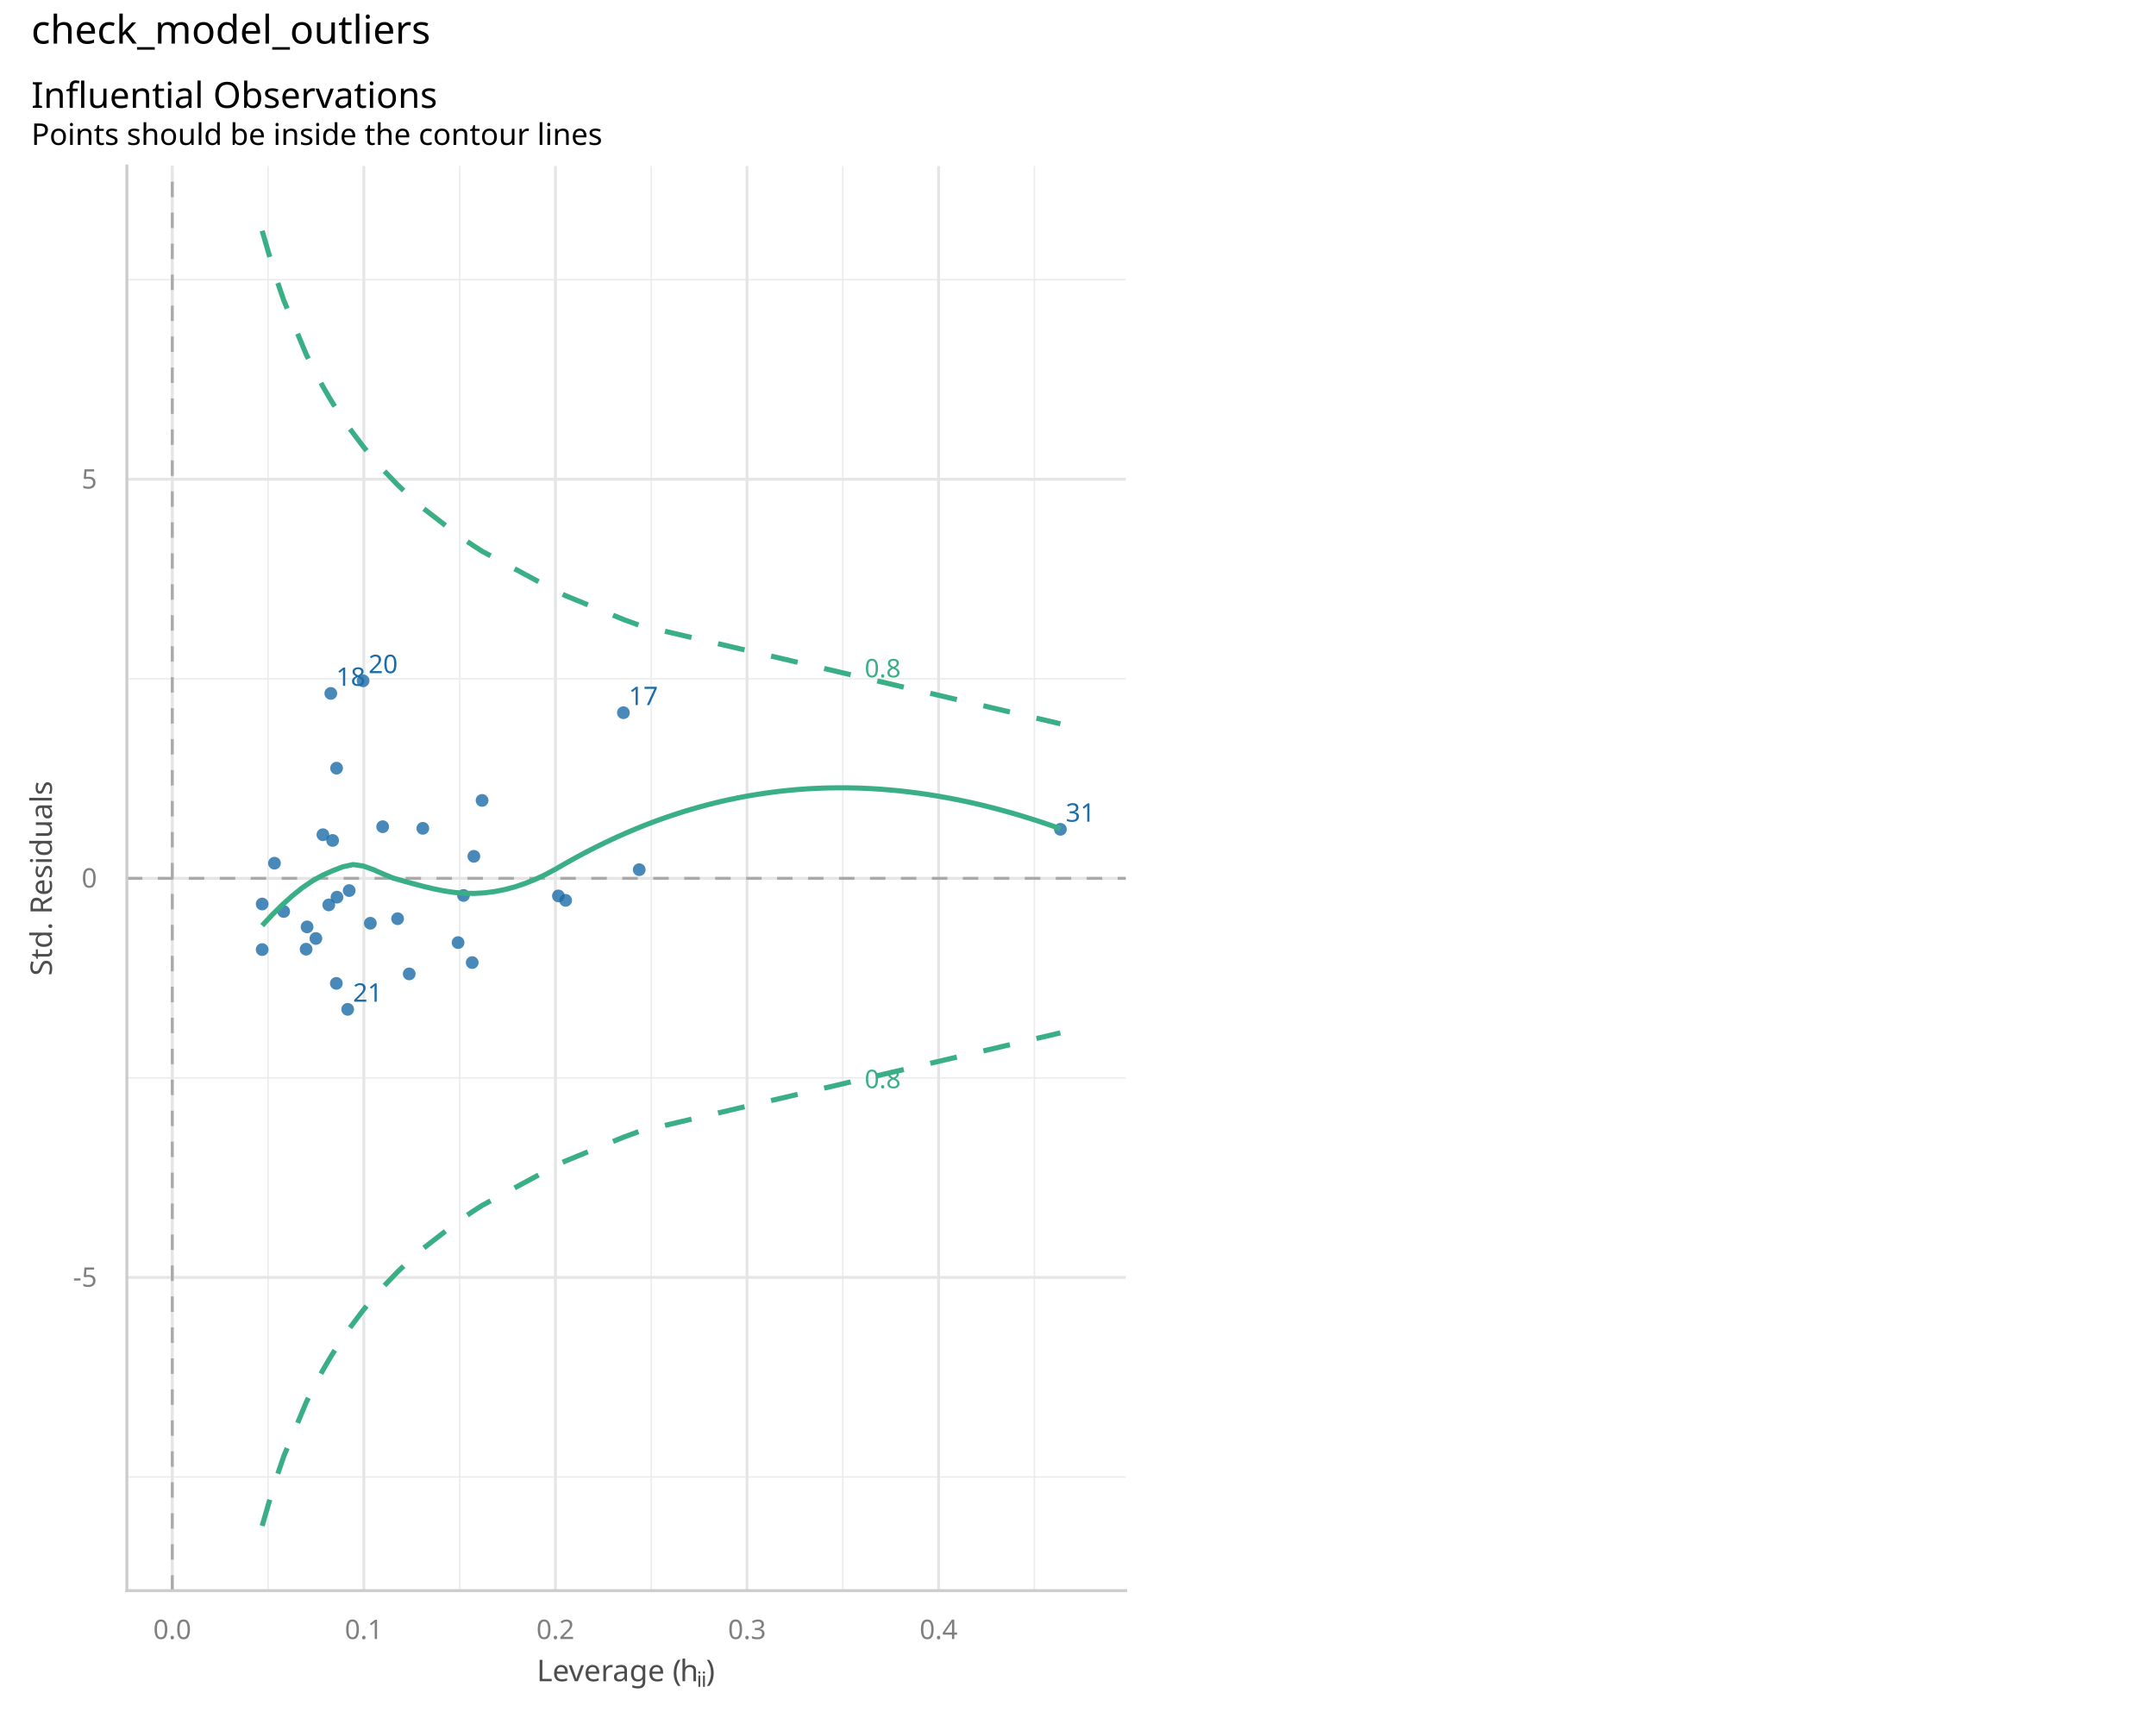
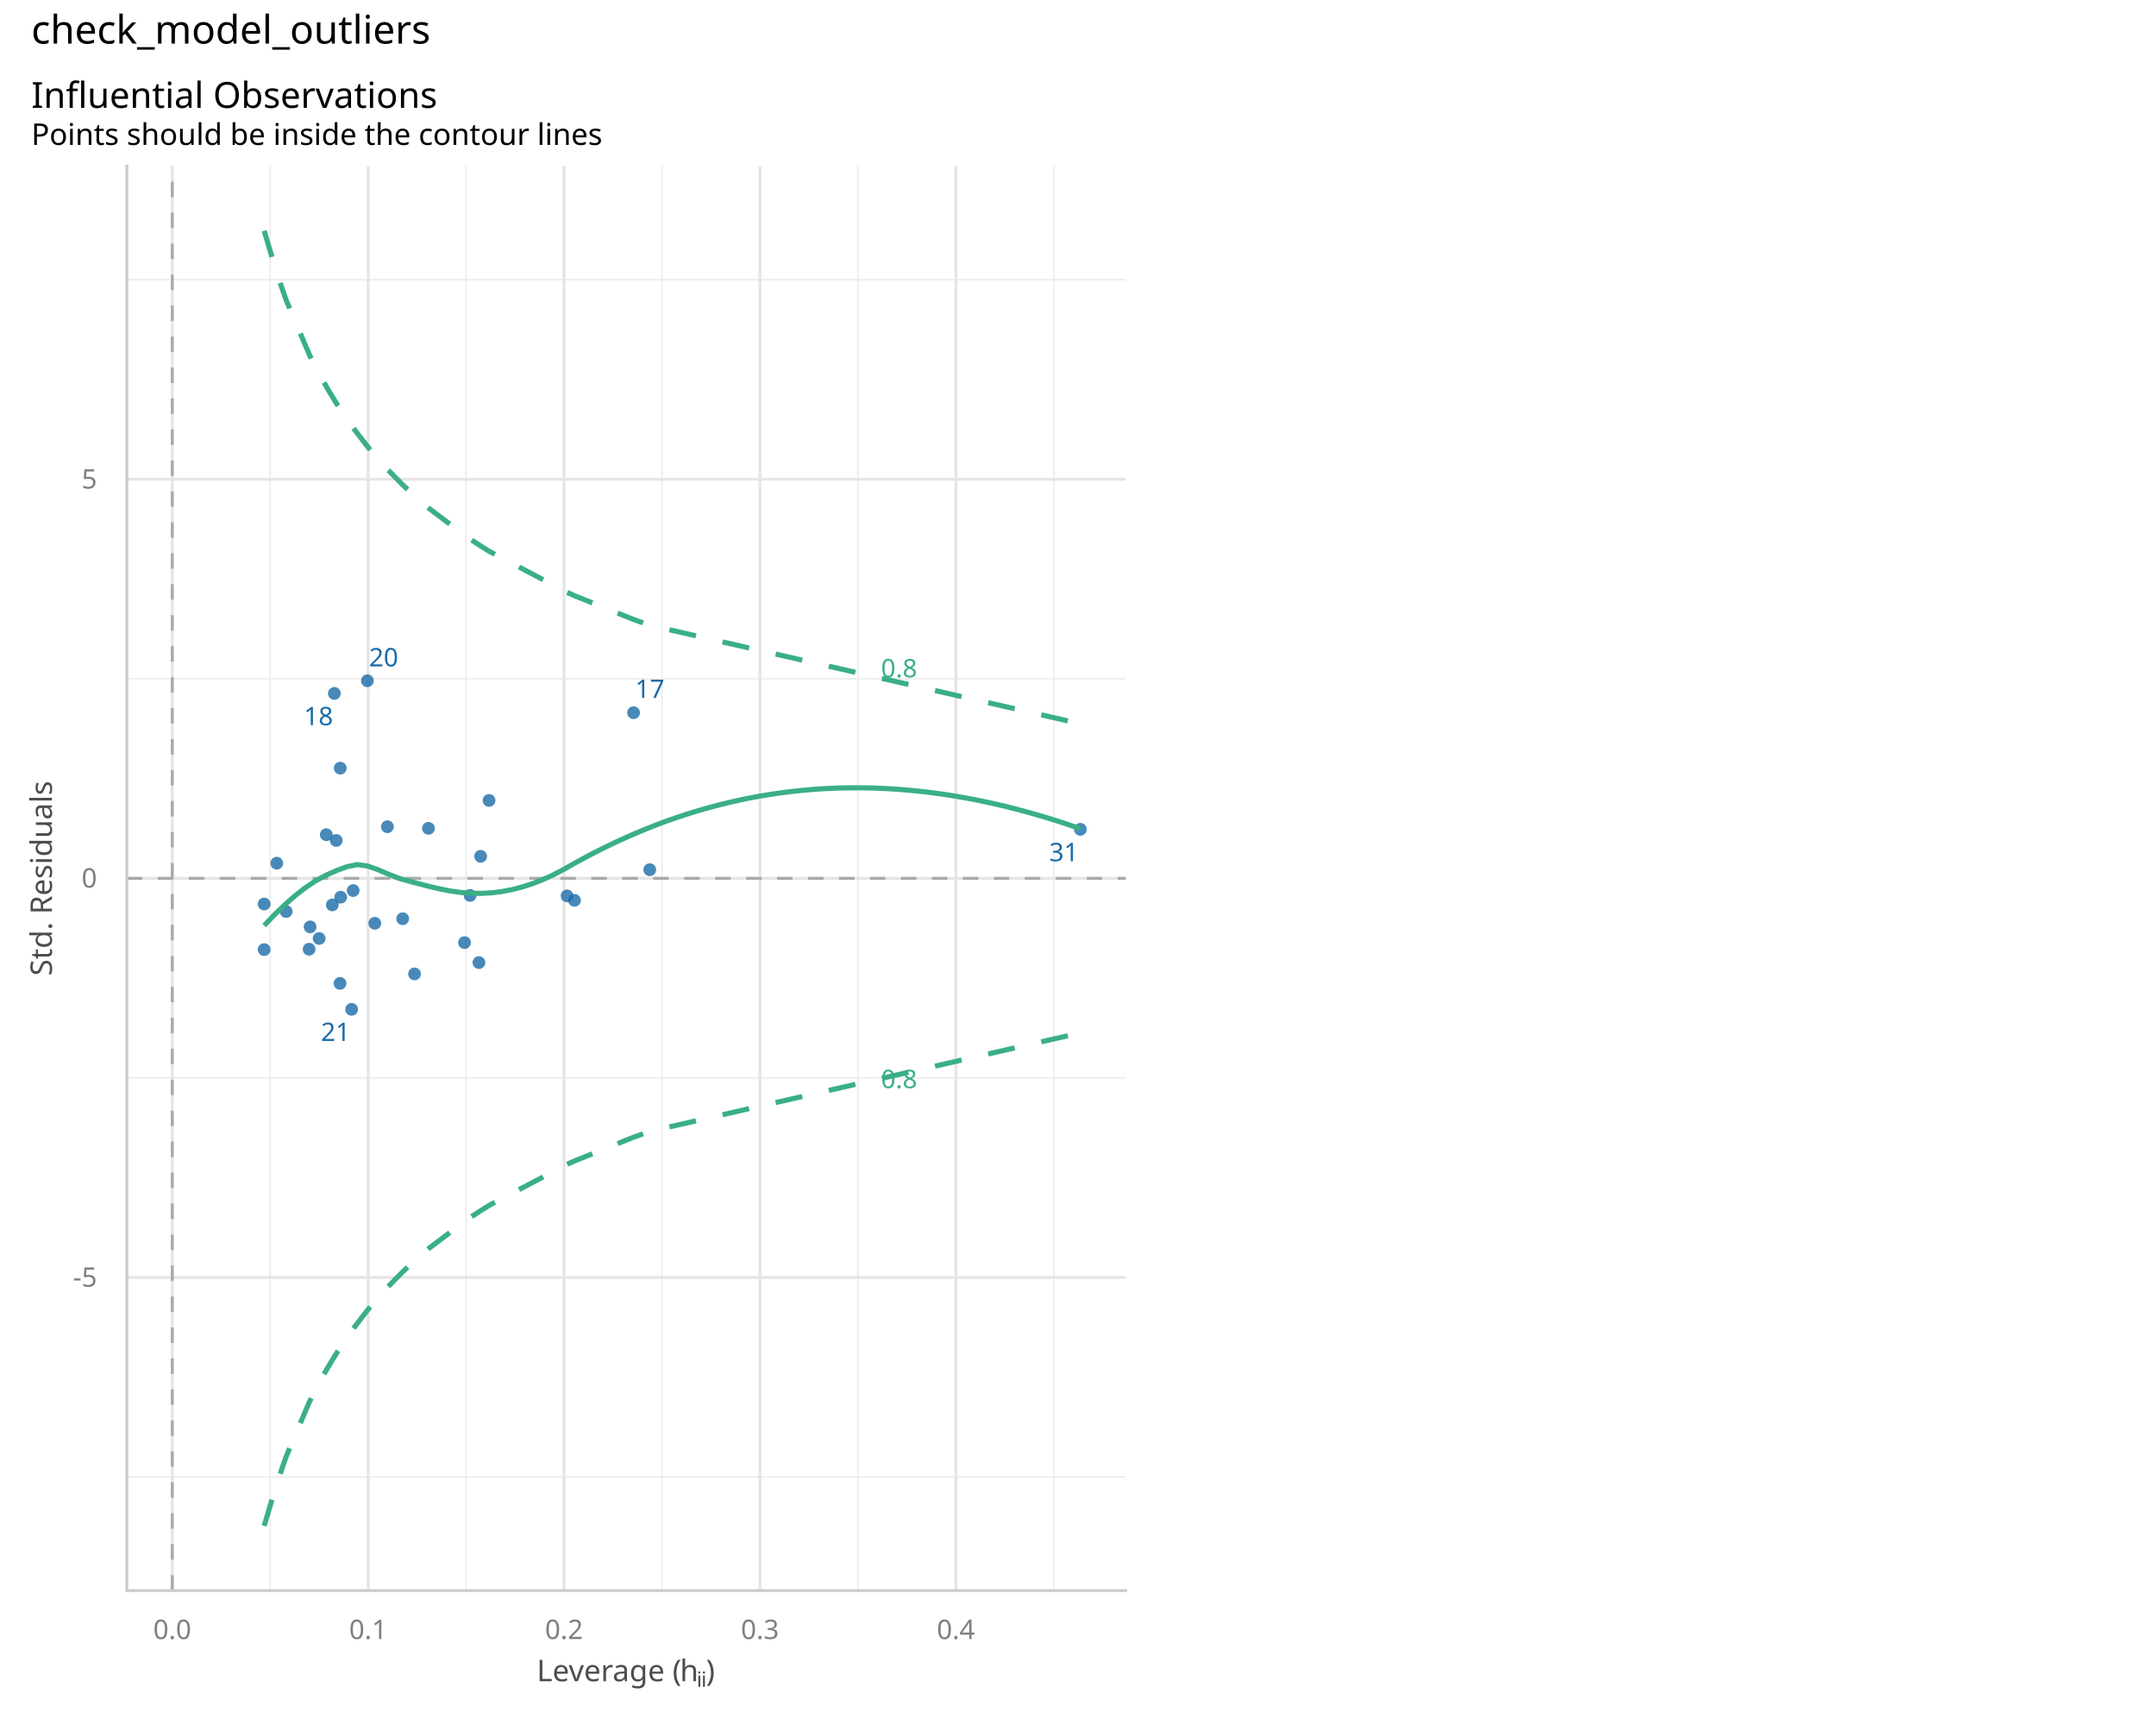
<svg xmlns="http://www.w3.org/2000/svg" class="svglite" data-engine-version="2.0" width="720.00pt" height="576.00pt" viewBox="0 0 720.00 576.00">
  <defs>
    <style type="text/css">
    .svglite line, .svglite polyline, .svglite polygon, .svglite path, .svglite rect, .svglite circle {
      fill: none;
      stroke: #000000;
      stroke-linecap: round;
      stroke-linejoin: round;
      stroke-miterlimit: 10.00;
    }
  </style>
  </defs>
  <rect width="100%" height="100%" style="stroke: none; fill: #FFFFFF;" />
  <defs>
    <clipPath id="cpMC4wMHw3MjAuMDB8MC4wMHw1NzYuMDA=">
      <rect x="0.00" y="0.00" width="720.00" height="576.00" />
    </clipPath>
  </defs>
  <g clip-path="url(#cpMC4wMHw3MjAuMDB8MC4wMHw1NzYuMDA=)">
    <rect x="0" y="0.00" width="720.00" height="576.00" style="stroke-width: 1.07; stroke: #FFFFFF; fill: #FFFFFF;" />
  </g>
  <defs>
    <clipPath id="cpNDIuMzd8NzE0LjUyfDU1LjQ0fDUzMS4xMw==">
      <rect x="42.37" y="55.44" width="672.16" height="475.69" />
    </clipPath>
  </defs>
  <g clip-path="url(#cpNDIuMzd8NzE0LjUyfDU1LjQ0fDUzMS4xMw==)">
</g>
  <g clip-path="url(#cpMC4wMHw3MjAuMDB8MC4wMHw1NzYuMDA=)">
</g>
  <defs>
    <clipPath id="cpNS40OHwzODAuOTN8MjIuNzh8NTcwLjUy">
      <rect x="5.48" y="22.78" width="375.45" height="547.74" />
    </clipPath>
  </defs>
  <g clip-path="url(#cpNS40OHwzODAuOTN8MjIuNzh8NTcwLjUy)">
    <rect x="5.48" y="22.78" width="375.45" height="547.74" style="stroke-width: 0.97; stroke: #FFFFFF; fill: #FFFFFF;" />
  </g>
  <g clip-path="url(#cpMC4wMHw3MjAuMDB8MC4wMHw1NzYuMDA=)">
</g>
  <defs>
    <clipPath id="cpNDIuMzd8Mzc1Ljk1fDU1LjQ0fDUzMS4xMw==">
      <rect x="42.37" y="55.44" width="333.59" height="475.69" />
    </clipPath>
  </defs>
  <g clip-path="url(#cpNDIuMzd8Mzc1Ljk1fDU1LjQ0fDUzMS4xMw==)">
    <rect x="42.37" y="55.44" width="333.59" height="475.69" style="stroke-width: 0.97; stroke: none; fill: #FFFFFF;" />
    <polyline points="42.37,493.17 375.95,493.17 " style="stroke-width: 0.48; stroke: #EBEBEB; stroke-linecap: butt;" />
    <polyline points="42.37,359.92 375.95,359.92 " style="stroke-width: 0.48; stroke: #EBEBEB; stroke-linecap: butt;" />
    <polyline points="42.37,226.66 375.95,226.66 " style="stroke-width: 0.48; stroke: #EBEBEB; stroke-linecap: butt;" />
    <polyline points="42.37,93.40 375.95,93.40 " style="stroke-width: 0.48; stroke: #EBEBEB; stroke-linecap: butt;" />
-     <polyline points="89.52,531.13 89.52,55.44 " style="stroke-width: 0.48; stroke: #EBEBEB; stroke-linecap: butt;" />
-     <polyline points="153.50,531.13 153.50,55.44 " style="stroke-width: 0.48; stroke: #EBEBEB; stroke-linecap: butt;" />
-     <polyline points="217.48,531.13 217.48,55.44 " style="stroke-width: 0.48; stroke: #EBEBEB; stroke-linecap: butt;" />
-     <polyline points="281.46,531.13 281.46,55.44 " style="stroke-width: 0.48; stroke: #EBEBEB; stroke-linecap: butt;" />
-     <polyline points="345.45,531.13 345.45,55.44 " style="stroke-width: 0.48; stroke: #EBEBEB; stroke-linecap: butt;" />
+     <polyline points="90.24,531.13 90.24,55.44 " style="stroke-width: 0.48; stroke: #EBEBEB; stroke-linecap: butt;" />
+     <polyline points="155.66,531.13 155.66,55.44 " style="stroke-width: 0.48; stroke: #EBEBEB; stroke-linecap: butt;" />
+     <polyline points="221.08,531.13 221.08,55.44 " style="stroke-width: 0.48; stroke: #EBEBEB; stroke-linecap: butt;" />
+     <polyline points="286.50,531.13 286.50,55.44 " style="stroke-width: 0.48; stroke: #EBEBEB; stroke-linecap: butt;" />
+     <polyline points="351.91,531.13 351.91,55.44 " style="stroke-width: 0.48; stroke: #EBEBEB; stroke-linecap: butt;" />
    <polyline points="42.37,426.55 375.95,426.55 " style="stroke-width: 0.97; stroke: #E5E5E5; stroke-linecap: butt;" />
    <polyline points="42.37,293.29 375.95,293.29 " style="stroke-width: 0.97; stroke: #E5E5E5; stroke-linecap: butt;" />
    <polyline points="42.37,160.03 375.95,160.03 " style="stroke-width: 0.97; stroke: #E5E5E5; stroke-linecap: butt;" />
    <polyline points="57.53,531.13 57.53,55.44 " style="stroke-width: 0.97; stroke: #E5E5E5; stroke-linecap: butt;" />
-     <polyline points="121.51,531.13 121.51,55.44 " style="stroke-width: 0.97; stroke: #E5E5E5; stroke-linecap: butt;" />
-     <polyline points="185.49,531.13 185.49,55.44 " style="stroke-width: 0.97; stroke: #E5E5E5; stroke-linecap: butt;" />
-     <polyline points="249.47,531.13 249.47,55.44 " style="stroke-width: 0.97; stroke: #E5E5E5; stroke-linecap: butt;" />
-     <polyline points="313.45,531.13 313.45,55.44 " style="stroke-width: 0.97; stroke: #E5E5E5; stroke-linecap: butt;" />
-     <circle cx="105.49" cy="313.37" r="2.13" style="stroke-width: 0.00; stroke: none; fill: #1B6CA8; fill-opacity: 0.80;" />
-     <circle cx="94.74" cy="304.36" r="2.13" style="stroke-width: 0.00; stroke: none; fill: #1B6CA8; fill-opacity: 0.80;" />
-     <circle cx="112.32" cy="328.36" r="2.13" style="stroke-width: 0.00; stroke: none; fill: #1B6CA8; fill-opacity: 0.80;" />
-     <circle cx="91.66" cy="288.23" r="2.13" style="stroke-width: 0.00; stroke: none; fill: #1B6CA8; fill-opacity: 0.80;" />
-     <circle cx="127.79" cy="276.05" r="2.13" style="stroke-width: 0.00; stroke: none; fill: #1B6CA8; fill-opacity: 0.80;" />
-     <circle cx="102.23" cy="316.95" r="2.13" style="stroke-width: 0.00; stroke: none; fill: #1B6CA8; fill-opacity: 0.80;" />
-     <circle cx="132.78" cy="306.77" r="2.13" style="stroke-width: 0.00; stroke: none; fill: #1B6CA8; fill-opacity: 0.80;" />
-     <circle cx="158.25" cy="285.94" r="2.13" style="stroke-width: 0.00; stroke: none; fill: #1B6CA8; fill-opacity: 0.80;" />
-     <circle cx="154.79" cy="299.00" r="2.13" style="stroke-width: 0.00; stroke: none; fill: #1B6CA8; fill-opacity: 0.80;" />
-     <circle cx="87.55" cy="301.86" r="2.13" style="stroke-width: 0.00; stroke: none; fill: #1B6CA8; fill-opacity: 0.80;" />
-     <circle cx="87.55" cy="317.08" r="2.13" style="stroke-width: 0.00; stroke: none; fill: #1B6CA8; fill-opacity: 0.80;" />
-     <circle cx="107.84" cy="278.72" r="2.13" style="stroke-width: 0.00; stroke: none; fill: #1B6CA8; fill-opacity: 0.80;" />
-     <circle cx="111.08" cy="280.64" r="2.13" style="stroke-width: 0.00; stroke: none; fill: #1B6CA8; fill-opacity: 0.80;" />
-     <circle cx="109.80" cy="302.16" r="2.13" style="stroke-width: 0.00; stroke: none; fill: #1B6CA8; fill-opacity: 0.80;" />
-     <circle cx="186.48" cy="299.16" r="2.13" style="stroke-width: 0.00; stroke: none; fill: #1B6CA8; fill-opacity: 0.80;" />
-     <circle cx="213.47" cy="290.40" r="2.13" style="stroke-width: 0.00; stroke: none; fill: #1B6CA8; fill-opacity: 0.80;" />
-     <circle cx="208.19" cy="237.98" r="2.13" style="stroke-width: 0.00; stroke: none; fill: #1B6CA8; fill-opacity: 0.80;" />
-     <circle cx="110.47" cy="231.54" r="2.13" style="stroke-width: 0.00; stroke: none; fill: #1B6CA8; fill-opacity: 0.80;" />
-     <circle cx="141.20" cy="276.59" r="2.13" style="stroke-width: 0.00; stroke: none; fill: #1B6CA8; fill-opacity: 0.80;" />
-     <circle cx="121.26" cy="227.32" r="2.13" style="stroke-width: 0.00; stroke: none; fill: #1B6CA8; fill-opacity: 0.80;" />
-     <circle cx="116.11" cy="337.03" r="2.13" style="stroke-width: 0.00; stroke: none; fill: #1B6CA8; fill-opacity: 0.80;" />
-     <circle cx="152.98" cy="314.75" r="2.13" style="stroke-width: 0.00; stroke: none; fill: #1B6CA8; fill-opacity: 0.80;" />
-     <circle cx="157.69" cy="321.42" r="2.13" style="stroke-width: 0.00; stroke: none; fill: #1B6CA8; fill-opacity: 0.80;" />
-     <circle cx="123.68" cy="308.29" r="2.13" style="stroke-width: 0.00; stroke: none; fill: #1B6CA8; fill-opacity: 0.80;" />
-     <circle cx="112.40" cy="256.50" r="2.13" style="stroke-width: 0.00; stroke: none; fill: #1B6CA8; fill-opacity: 0.80;" />
-     <circle cx="116.61" cy="297.37" r="2.13" style="stroke-width: 0.00; stroke: none; fill: #1B6CA8; fill-opacity: 0.80;" />
-     <circle cx="112.54" cy="299.58" r="2.13" style="stroke-width: 0.00; stroke: none; fill: #1B6CA8; fill-opacity: 0.80;" />
-     <circle cx="160.99" cy="267.27" r="2.13" style="stroke-width: 0.00; stroke: none; fill: #1B6CA8; fill-opacity: 0.80;" />
-     <circle cx="188.90" cy="300.64" r="2.13" style="stroke-width: 0.00; stroke: none; fill: #1B6CA8; fill-opacity: 0.80;" />
-     <circle cx="102.55" cy="309.50" r="2.13" style="stroke-width: 0.00; stroke: none; fill: #1B6CA8; fill-opacity: 0.80;" />
-     <circle cx="354.12" cy="276.92" r="2.13" style="stroke-width: 0.00; stroke: none; fill: #1B6CA8; fill-opacity: 0.80;" />
-     <circle cx="136.66" cy="325.20" r="2.13" style="stroke-width: 0.00; stroke: none; fill: #1B6CA8; fill-opacity: 0.80;" />
+     <polyline points="122.95,531.13 122.95,55.44 " style="stroke-width: 0.97; stroke: #E5E5E5; stroke-linecap: butt;" />
+     <polyline points="188.37,531.13 188.37,55.44 " style="stroke-width: 0.97; stroke: #E5E5E5; stroke-linecap: butt;" />
+     <polyline points="253.79,531.13 253.79,55.44 " style="stroke-width: 0.97; stroke: #E5E5E5; stroke-linecap: butt;" />
+     <polyline points="319.21,531.13 319.21,55.44 " style="stroke-width: 0.97; stroke: #E5E5E5; stroke-linecap: butt;" />
+     <circle cx="106.57" cy="313.37" r="2.13" style="stroke-width: 0.00; stroke: none; fill: #1B6CA8; fill-opacity: 0.80;" />
+     <circle cx="95.57" cy="304.36" r="2.13" style="stroke-width: 0.00; stroke: none; fill: #1B6CA8; fill-opacity: 0.80;" />
+     <circle cx="113.55" cy="328.36" r="2.13" style="stroke-width: 0.00; stroke: none; fill: #1B6CA8; fill-opacity: 0.80;" />
+     <circle cx="92.43" cy="288.23" r="2.13" style="stroke-width: 0.00; stroke: none; fill: #1B6CA8; fill-opacity: 0.80;" />
+     <circle cx="129.37" cy="276.05" r="2.13" style="stroke-width: 0.00; stroke: none; fill: #1B6CA8; fill-opacity: 0.80;" />
+     <circle cx="103.23" cy="316.95" r="2.13" style="stroke-width: 0.00; stroke: none; fill: #1B6CA8; fill-opacity: 0.80;" />
+     <circle cx="134.48" cy="306.77" r="2.13" style="stroke-width: 0.00; stroke: none; fill: #1B6CA8; fill-opacity: 0.80;" />
+     <circle cx="160.51" cy="285.94" r="2.13" style="stroke-width: 0.00; stroke: none; fill: #1B6CA8; fill-opacity: 0.80;" />
+     <circle cx="156.98" cy="299.00" r="2.13" style="stroke-width: 0.00; stroke: none; fill: #1B6CA8; fill-opacity: 0.80;" />
+     <circle cx="88.22" cy="301.86" r="2.13" style="stroke-width: 0.00; stroke: none; fill: #1B6CA8; fill-opacity: 0.80;" />
+     <circle cx="88.22" cy="317.08" r="2.13" style="stroke-width: 0.00; stroke: none; fill: #1B6CA8; fill-opacity: 0.80;" />
+     <circle cx="108.97" cy="278.72" r="2.13" style="stroke-width: 0.00; stroke: none; fill: #1B6CA8; fill-opacity: 0.80;" />
+     <circle cx="112.29" cy="280.64" r="2.13" style="stroke-width: 0.00; stroke: none; fill: #1B6CA8; fill-opacity: 0.80;" />
+     <circle cx="110.98" cy="302.16" r="2.13" style="stroke-width: 0.00; stroke: none; fill: #1B6CA8; fill-opacity: 0.80;" />
+     <circle cx="189.38" cy="299.16" r="2.13" style="stroke-width: 0.00; stroke: none; fill: #1B6CA8; fill-opacity: 0.80;" />
+     <circle cx="216.98" cy="290.40" r="2.13" style="stroke-width: 0.00; stroke: none; fill: #1B6CA8; fill-opacity: 0.80;" />
+     <circle cx="211.58" cy="237.98" r="2.13" style="stroke-width: 0.00; stroke: none; fill: #1B6CA8; fill-opacity: 0.80;" />
+     <circle cx="111.66" cy="231.54" r="2.13" style="stroke-width: 0.00; stroke: none; fill: #1B6CA8; fill-opacity: 0.80;" />
+     <circle cx="143.09" cy="276.59" r="2.13" style="stroke-width: 0.00; stroke: none; fill: #1B6CA8; fill-opacity: 0.80;" />
+     <circle cx="122.69" cy="227.32" r="2.13" style="stroke-width: 0.00; stroke: none; fill: #1B6CA8; fill-opacity: 0.80;" />
+     <circle cx="117.43" cy="337.03" r="2.13" style="stroke-width: 0.00; stroke: none; fill: #1B6CA8; fill-opacity: 0.80;" />
+     <circle cx="155.12" cy="314.75" r="2.13" style="stroke-width: 0.00; stroke: none; fill: #1B6CA8; fill-opacity: 0.80;" />
+     <circle cx="159.94" cy="321.42" r="2.13" style="stroke-width: 0.00; stroke: none; fill: #1B6CA8; fill-opacity: 0.80;" />
+     <circle cx="125.17" cy="308.29" r="2.13" style="stroke-width: 0.00; stroke: none; fill: #1B6CA8; fill-opacity: 0.80;" />
+     <circle cx="113.63" cy="256.50" r="2.13" style="stroke-width: 0.00; stroke: none; fill: #1B6CA8; fill-opacity: 0.80;" />
+     <circle cx="117.94" cy="297.37" r="2.13" style="stroke-width: 0.00; stroke: none; fill: #1B6CA8; fill-opacity: 0.80;" />
+     <circle cx="113.77" cy="299.58" r="2.13" style="stroke-width: 0.00; stroke: none; fill: #1B6CA8; fill-opacity: 0.80;" />
+     <circle cx="163.32" cy="267.27" r="2.13" style="stroke-width: 0.00; stroke: none; fill: #1B6CA8; fill-opacity: 0.80;" />
+     <circle cx="191.85" cy="300.64" r="2.13" style="stroke-width: 0.00; stroke: none; fill: #1B6CA8; fill-opacity: 0.80;" />
+     <circle cx="103.56" cy="309.50" r="2.13" style="stroke-width: 0.00; stroke: none; fill: #1B6CA8; fill-opacity: 0.80;" />
+     <circle cx="360.79" cy="276.92" r="2.13" style="stroke-width: 0.00; stroke: none; fill: #1B6CA8; fill-opacity: 0.80;" />
+     <circle cx="138.44" cy="325.20" r="2.13" style="stroke-width: 0.00; stroke: none; fill: #1B6CA8; fill-opacity: 0.80;" />
    <line x1="57.53" y1="531.13" x2="57.53" y2="55.44" style="stroke-width: 0.97; stroke: #A9A9A9; stroke-dasharray: 5.17,5.17; stroke-linecap: butt;" />
    <line x1="42.37" y1="293.29" x2="375.95" y2="293.29" style="stroke-width: 0.97; stroke: #A9A9A9; stroke-dasharray: 5.17,5.17; stroke-linecap: butt;" />
-     <polyline points="87.55,309.06 90.92,305.43 94.29,302.11 97.67,299.07 101.04,296.38 104.42,294.08 107.79,292.22 111.17,290.71 114.54,289.42 117.92,288.69 121.29,289.17 124.66,290.37 128.04,291.86 131.41,293.23 134.79,294.20 138.16,295.12 141.54,296.01 144.91,296.81 148.29,297.49 151.66,297.99 155.03,298.28 158.41,298.32 161.78,298.13 165.16,297.70 168.53,297.04 171.91,296.15 175.28,295.02 178.66,293.67 182.03,292.10 185.40,290.29 188.78,288.34 192.15,286.45 195.53,284.64 198.90,282.91 202.28,281.25 205.65,279.67 209.02,278.17 212.40,276.74 215.77,275.38 219.15,274.10 222.52,272.90 225.90,271.77 229.27,270.70 232.65,269.72 236.02,268.80 239.39,267.95 242.77,267.17 246.14,266.46 249.52,265.82 252.89,265.25 256.27,264.75 259.64,264.31 263.02,263.94 266.39,263.63 269.76,263.39 273.14,263.22 276.51,263.10 279.89,263.06 283.26,263.07 286.64,263.14 290.01,263.28 293.39,263.48 296.76,263.74 300.13,264.05 303.51,264.43 306.88,264.86 310.26,265.35 313.63,265.90 317.01,266.51 320.38,267.17 323.76,267.88 327.13,268.65 330.50,269.48 333.88,270.36 337.25,271.29 340.63,272.27 344.00,273.31 347.38,274.39 350.75,275.53 354.12,276.71 " style="stroke-width: 1.71; stroke: #3AAF85; stroke-linecap: butt;" />
-     <text x="214.85" y="235.43" text-anchor="middle" style="font-size: 8.54px; fill: #1B6CA8; font-family: sans;" textLength="9.50px" lengthAdjust="spacingAndGlyphs">17</text>
-     <text x="127.93" y="224.77" text-anchor="middle" style="font-size: 8.54px; fill: #1B6CA8; font-family: sans;" textLength="9.50px" lengthAdjust="spacingAndGlyphs">20</text>
-     <text x="117.13" y="229.00" text-anchor="middle" style="font-size: 8.54px; fill: #1B6CA8; font-family: sans;" textLength="9.50px" lengthAdjust="spacingAndGlyphs">18</text>
-     <text x="360.79" y="274.37" text-anchor="middle" style="font-size: 8.54px; fill: #1B6CA8; font-family: sans;" textLength="9.50px" lengthAdjust="spacingAndGlyphs">31</text>
-     <text x="122.77" y="334.48" text-anchor="middle" style="font-size: 8.54px; fill: #1B6CA8; font-family: sans;" textLength="9.50px" lengthAdjust="spacingAndGlyphs">21</text>
-     <polyline points="87.55,77.06 87.55,77.06 91.66,91.20 94.74,100.23 102.23,118.24 102.55,118.92 105.49,124.76 107.84,129.07 109.80,132.45 110.47,133.56 111.08,134.57 112.32,136.53 112.40,136.65 112.54,136.87 116.11,142.18 116.61,142.88 121.26,149.06 123.68,152.01 127.79,156.70 132.78,161.89 136.66,165.60 141.20,169.61 152.98,178.72 154.79,179.99 157.69,181.93 158.25,182.30 160.99,184.06 186.48,197.80 188.90,198.91 208.19,206.85 213.47,208.78 354.12,241.68 " style="stroke-width: 1.71; stroke: #3AAF85; stroke-dasharray: 9.10,9.10; stroke-linecap: butt;" />
-     <polyline points="87.55,509.51 87.55,509.51 91.66,495.37 94.74,486.34 102.23,468.33 102.55,467.65 105.49,461.81 107.84,457.51 109.80,454.12 110.47,453.02 111.08,452.01 112.32,450.05 112.40,449.92 112.54,449.70 116.11,444.40 116.61,443.69 121.26,437.52 123.68,434.56 127.79,429.87 132.78,424.68 136.66,420.98 141.20,416.96 152.98,407.85 154.79,406.59 157.69,404.64 158.25,404.28 160.99,402.51 186.48,388.77 188.90,387.66 208.19,379.73 213.47,377.79 354.12,344.89 " style="stroke-width: 1.71; stroke: #3AAF85; stroke-dasharray: 9.10,9.10; stroke-linecap: butt;" />
-     <text x="300.81" y="226.17" text-anchor="end" style="font-size: 8.54px; fill: #3AAF85; font-family: sans;" textLength="11.87px" lengthAdjust="spacingAndGlyphs">0.8</text>
-     <text x="300.81" y="363.35" text-anchor="end" style="font-size: 8.54px; fill: #3AAF85; font-family: sans;" textLength="11.87px" lengthAdjust="spacingAndGlyphs">0.8</text>
+     <polyline points="88.22,309.06 91.67,305.43 95.12,302.11 98.57,299.07 102.02,296.38 105.47,294.08 108.92,292.22 112.37,290.71 115.82,289.42 119.27,288.69 122.72,289.17 126.17,290.37 129.62,291.86 133.07,293.23 136.52,294.20 139.97,295.12 143.42,296.01 146.87,296.81 150.32,297.49 153.78,297.99 157.23,298.28 160.68,298.32 164.13,298.13 167.58,297.70 171.03,297.04 174.48,296.15 177.93,295.02 181.38,293.67 184.83,292.10 188.28,290.29 191.73,288.34 195.18,286.45 198.63,284.64 202.08,282.91 205.53,281.25 208.98,279.67 212.43,278.17 215.88,276.74 219.33,275.38 222.78,274.10 226.23,272.90 229.68,271.77 233.13,270.70 236.58,269.72 240.03,268.80 243.48,267.95 246.93,267.17 250.38,266.46 253.83,265.82 257.28,265.25 260.73,264.75 264.18,264.31 267.63,263.94 271.08,263.63 274.53,263.39 277.98,263.22 281.43,263.10 284.88,263.06 288.33,263.07 291.78,263.14 295.23,263.28 298.69,263.48 302.14,263.74 305.59,264.05 309.04,264.43 312.49,264.86 315.94,265.35 319.39,265.90 322.84,266.51 326.29,267.17 329.74,267.88 333.19,268.65 336.64,269.48 340.09,270.36 343.54,271.29 346.99,272.27 350.44,273.31 353.89,274.39 357.34,275.53 360.79,276.71 " style="stroke-width: 1.71; stroke: #3AAF85; stroke-linecap: butt;" />
+     <text x="217.01" y="233.06" text-anchor="middle" style="font-size: 8.54px; fill: #1B6CA8; font-family: sans;" textLength="9.50px" lengthAdjust="spacingAndGlyphs">17</text>
+     <text x="128.12" y="222.52" text-anchor="middle" style="font-size: 8.54px; fill: #1B6CA8; font-family: sans;" textLength="9.50px" lengthAdjust="spacingAndGlyphs">20</text>
+     <text x="106.36" y="242.17" text-anchor="middle" style="font-size: 8.54px; fill: #1B6CA8; font-family: sans;" textLength="9.50px" lengthAdjust="spacingAndGlyphs">18</text>
+     <text x="355.28" y="287.57" text-anchor="middle" style="font-size: 8.54px; fill: #1B6CA8; font-family: sans;" textLength="9.50px" lengthAdjust="spacingAndGlyphs">31</text>
+     <text x="112.06" y="347.60" text-anchor="middle" style="font-size: 8.54px; fill: #1B6CA8; font-family: sans;" textLength="9.50px" lengthAdjust="spacingAndGlyphs">21</text>
+     <polyline points="88.22,77.06 88.22,77.06 92.43,91.20 95.57,100.23 103.23,118.24 103.56,118.92 106.57,124.76 108.97,129.07 110.98,132.45 111.66,133.56 112.29,134.57 113.55,136.53 113.63,136.65 113.77,136.87 117.43,142.18 117.94,142.88 122.69,149.06 125.17,152.01 129.37,156.70 134.48,161.89 138.44,165.60 143.09,169.61 155.12,178.72 156.98,179.99 159.94,181.93 160.51,182.30 163.32,184.06 189.38,197.80 191.85,198.91 211.58,206.85 216.98,208.78 360.79,241.68 " style="stroke-width: 1.71; stroke: #3AAF85; stroke-dasharray: 9.10,9.10; stroke-linecap: butt;" />
+     <polyline points="88.22,509.51 88.22,509.51 92.43,495.37 95.57,486.34 103.23,468.33 103.56,467.65 106.57,461.81 108.97,457.51 110.98,454.12 111.66,453.02 112.29,452.01 113.55,450.05 113.63,449.92 113.77,449.70 117.43,444.40 117.94,443.69 122.69,437.52 125.17,434.56 129.37,429.87 134.48,424.68 138.44,420.98 143.09,416.96 155.12,407.85 156.98,406.59 159.94,404.64 160.51,404.28 163.32,402.51 189.38,388.77 191.85,387.66 211.58,379.73 216.98,377.79 360.79,344.89 " style="stroke-width: 1.71; stroke: #3AAF85; stroke-dasharray: 9.10,9.10; stroke-linecap: butt;" />
+     <text x="306.28" y="226.17" text-anchor="end" style="font-size: 8.54px; fill: #3AAF85; font-family: sans;" textLength="11.87px" lengthAdjust="spacingAndGlyphs">0.8</text>
+     <text x="306.28" y="363.35" text-anchor="end" style="font-size: 8.54px; fill: #3AAF85; font-family: sans;" textLength="11.87px" lengthAdjust="spacingAndGlyphs">0.8</text>
  </g>
  <g clip-path="url(#cpMC4wMHw3MjAuMDB8MC4wMHw1NzYuMDA=)">
    <polyline points="42.37,531.13 42.37,55.44 " style="stroke-width: 0.97; stroke: #CCCCCC; stroke-linecap: square;" />
    <text x="32.40" y="429.64" text-anchor="end" style="font-size: 9.00px; fill: #7F7F7F; font-family: sans;" textLength="8.00px" lengthAdjust="spacingAndGlyphs">-5</text>
    <text x="32.40" y="296.38" text-anchor="end" style="font-size: 9.00px; fill: #7F7F7F; font-family: sans;" textLength="5.01px" lengthAdjust="spacingAndGlyphs">0</text>
    <text x="32.40" y="163.13" text-anchor="end" style="font-size: 9.00px; fill: #7F7F7F; font-family: sans;" textLength="5.01px" lengthAdjust="spacingAndGlyphs">5</text>
    <polyline points="42.37,531.13 375.95,531.13 " style="stroke-width: 0.97; stroke: #CCCCCC; stroke-linecap: square;" />
    <text x="57.53" y="547.29" text-anchor="middle" style="font-size: 9.00px; fill: #7F7F7F; font-family: sans;" textLength="12.51px" lengthAdjust="spacingAndGlyphs">0.0</text>
-     <text x="121.51" y="547.29" text-anchor="middle" style="font-size: 9.00px; fill: #7F7F7F; font-family: sans;" textLength="12.51px" lengthAdjust="spacingAndGlyphs">0.1</text>
-     <text x="185.49" y="547.29" text-anchor="middle" style="font-size: 9.00px; fill: #7F7F7F; font-family: sans;" textLength="12.51px" lengthAdjust="spacingAndGlyphs">0.2</text>
-     <text x="249.47" y="547.29" text-anchor="middle" style="font-size: 9.00px; fill: #7F7F7F; font-family: sans;" textLength="12.51px" lengthAdjust="spacingAndGlyphs">0.3</text>
-     <text x="313.45" y="547.29" text-anchor="middle" style="font-size: 9.00px; fill: #7F7F7F; font-family: sans;" textLength="12.51px" lengthAdjust="spacingAndGlyphs">0.4</text>
+     <text x="122.95" y="547.29" text-anchor="middle" style="font-size: 9.00px; fill: #7F7F7F; font-family: sans;" textLength="12.51px" lengthAdjust="spacingAndGlyphs">0.1</text>
+     <text x="188.37" y="547.29" text-anchor="middle" style="font-size: 9.00px; fill: #7F7F7F; font-family: sans;" textLength="12.51px" lengthAdjust="spacingAndGlyphs">0.2</text>
+     <text x="253.79" y="547.29" text-anchor="middle" style="font-size: 9.00px; fill: #7F7F7F; font-family: sans;" textLength="12.51px" lengthAdjust="spacingAndGlyphs">0.3</text>
+     <text x="319.21" y="547.29" text-anchor="middle" style="font-size: 9.00px; fill: #7F7F7F; font-family: sans;" textLength="12.51px" lengthAdjust="spacingAndGlyphs">0.4</text>
    <text x="179.25" y="561.39" style="font-size: 10.00px; fill: #4D4D4D; font-family: sans;" textLength="47.81px" lengthAdjust="spacingAndGlyphs">Leverage (</text>
    <text x="227.07" y="561.39" style="font-size: 10.00px; fill: #4D4D4D; font-family: sans;" textLength="5.56px" lengthAdjust="spacingAndGlyphs">h</text>
    <text x="232.63" y="563.24" style="font-size: 7.00px; fill: #4D4D4D; font-family: sans;" textLength="1.55px" lengthAdjust="spacingAndGlyphs">i</text>
    <text x="234.18" y="563.24" style="font-size: 7.00px; fill: #4D4D4D; font-family: sans;" textLength="1.55px" lengthAdjust="spacingAndGlyphs">i</text>
    <text x="235.74" y="561.39" style="font-size: 10.00px; fill: #4D4D4D; font-family: sans;" textLength="3.33px" lengthAdjust="spacingAndGlyphs">)</text>
    <text transform="translate(17.34,293.29) rotate(-90)" text-anchor="middle" style="font-size: 10.00px; fill: #4D4D4D; font-family: sans;" textLength="64.49px" lengthAdjust="spacingAndGlyphs">Std. Residuals</text>
    <text x="10.46" y="48.39" style="font-size: 10.00px; font-family: sans;" textLength="179.02px" lengthAdjust="spacingAndGlyphs">Points should be inside the contour lines</text>
    <text x="10.46" y="36.02" style="font-size: 12.00px; font-family: sans;" textLength="125.42px" lengthAdjust="spacingAndGlyphs">Influential Observations</text>
    <text x="10.46" y="14.56" style="font-size: 13.20px; font-family: sans;" textLength="127.69px" lengthAdjust="spacingAndGlyphs">check_model_outliers</text>
  </g>
</svg>
